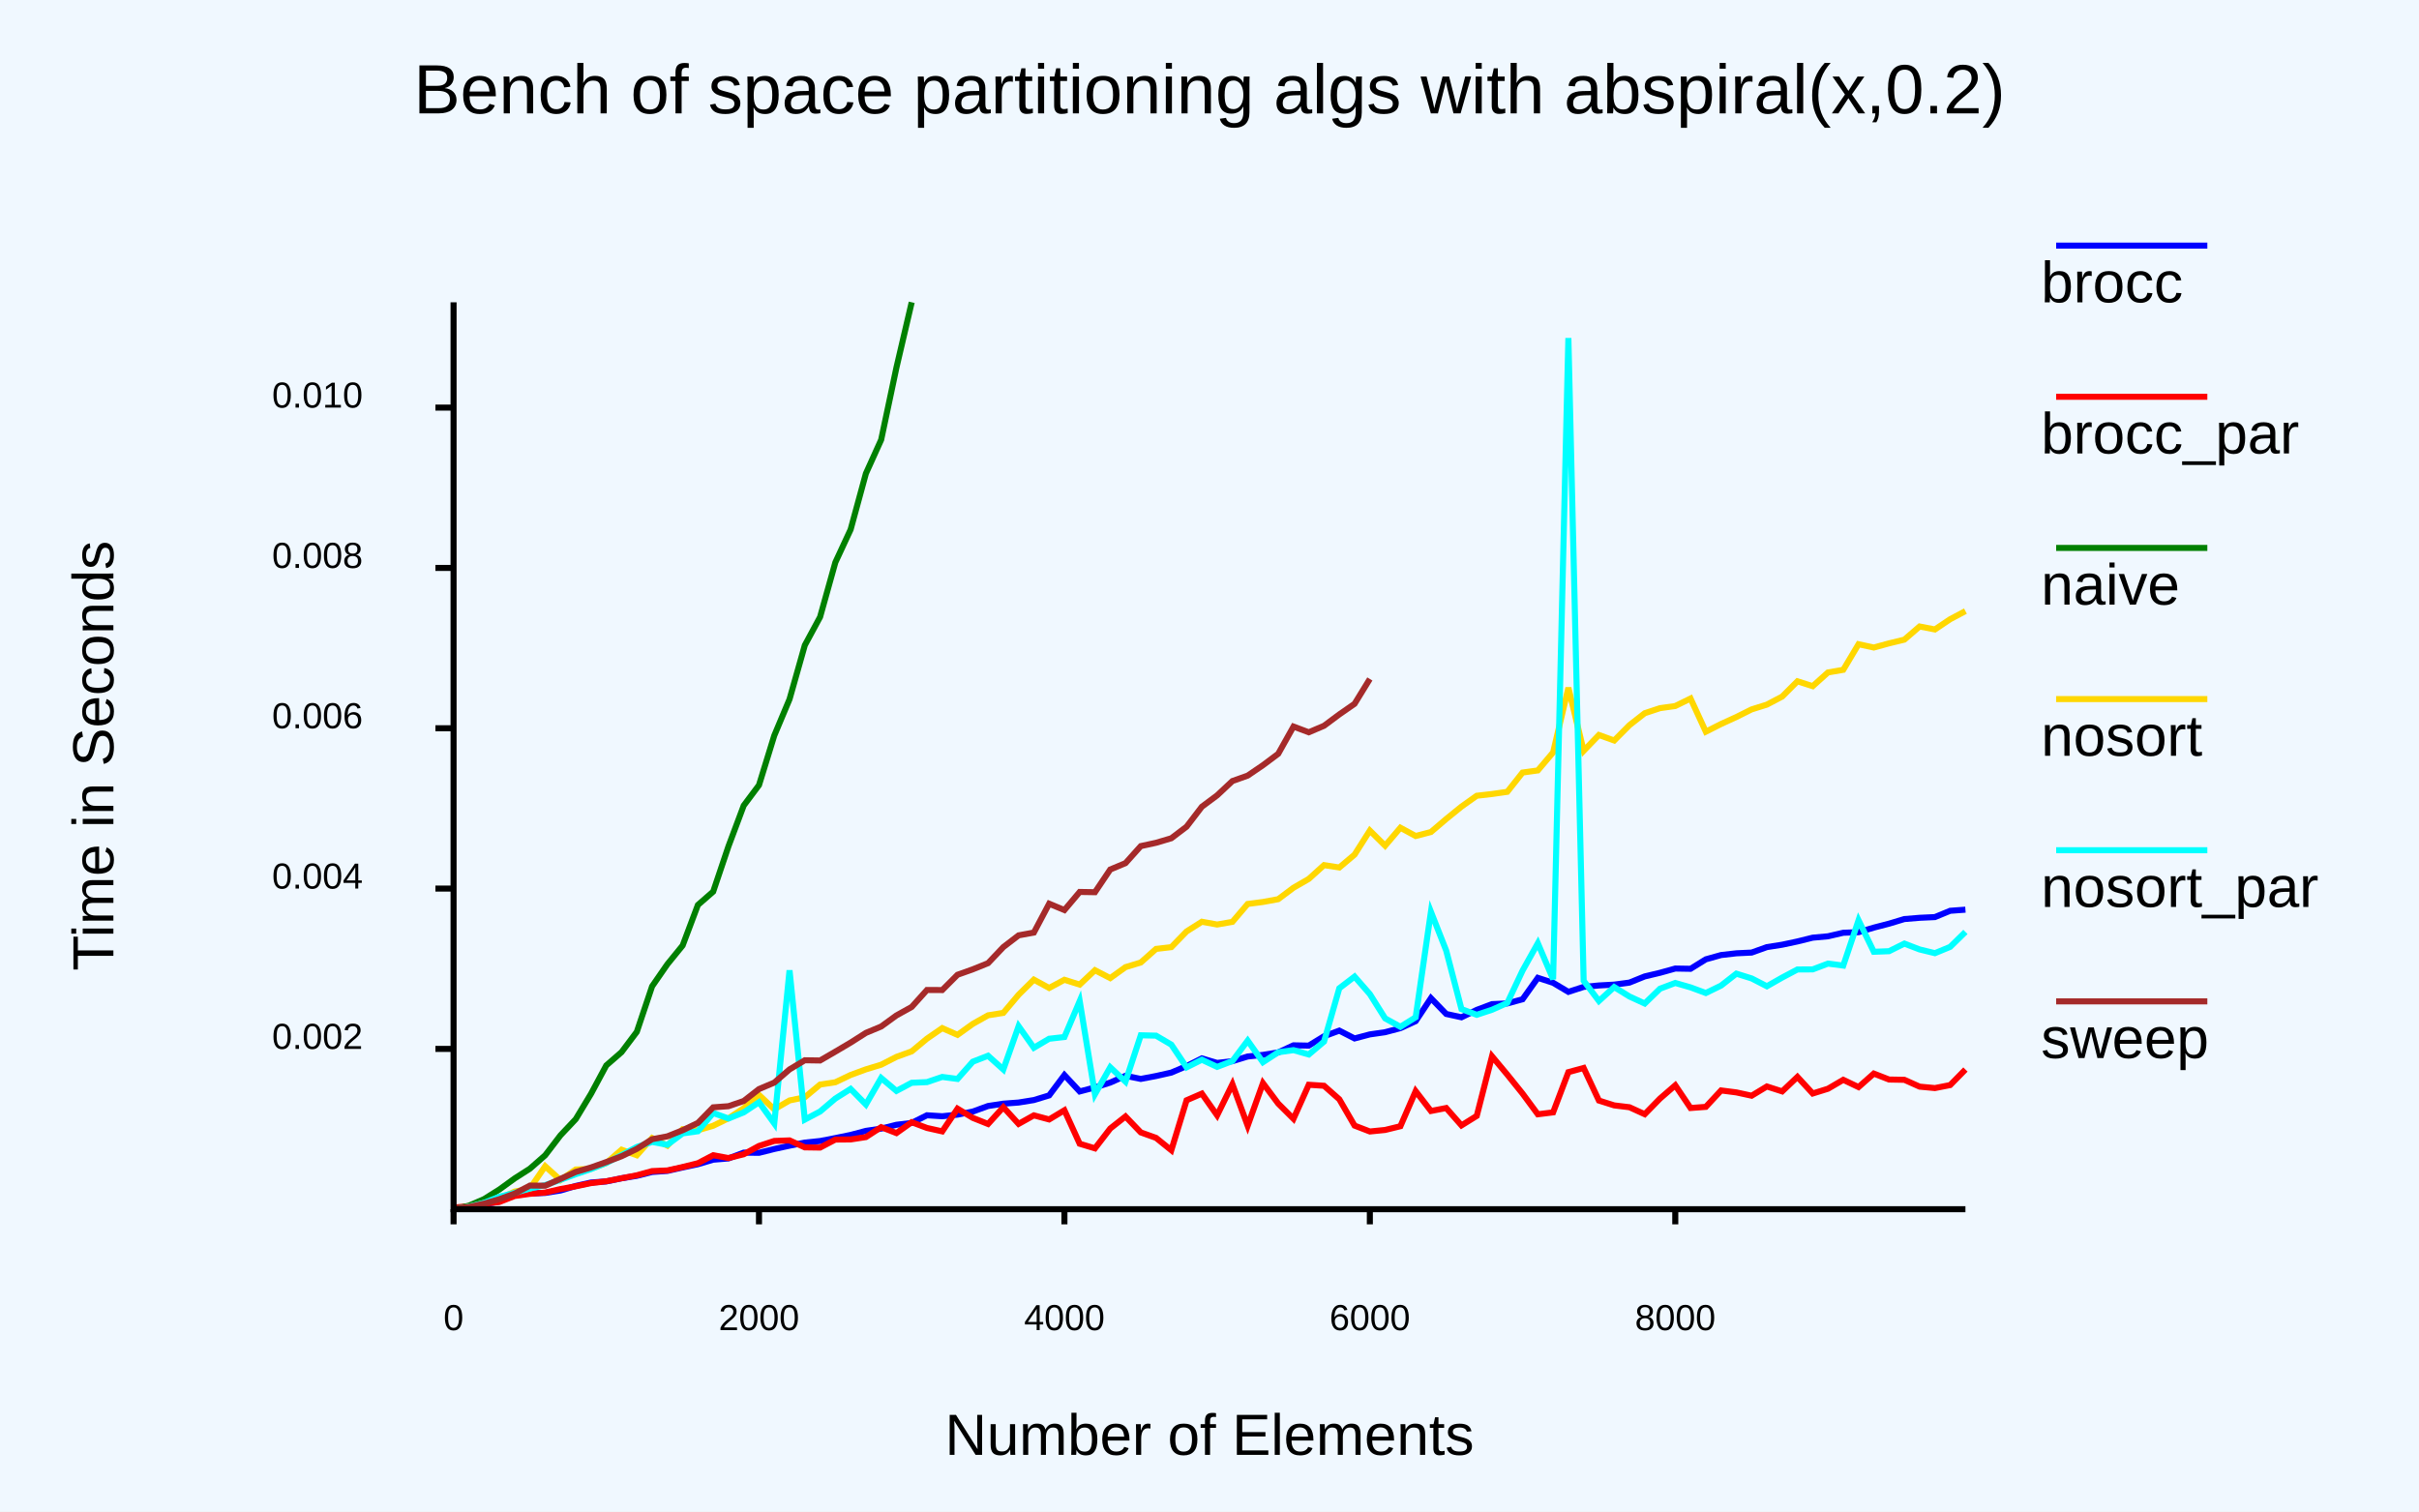
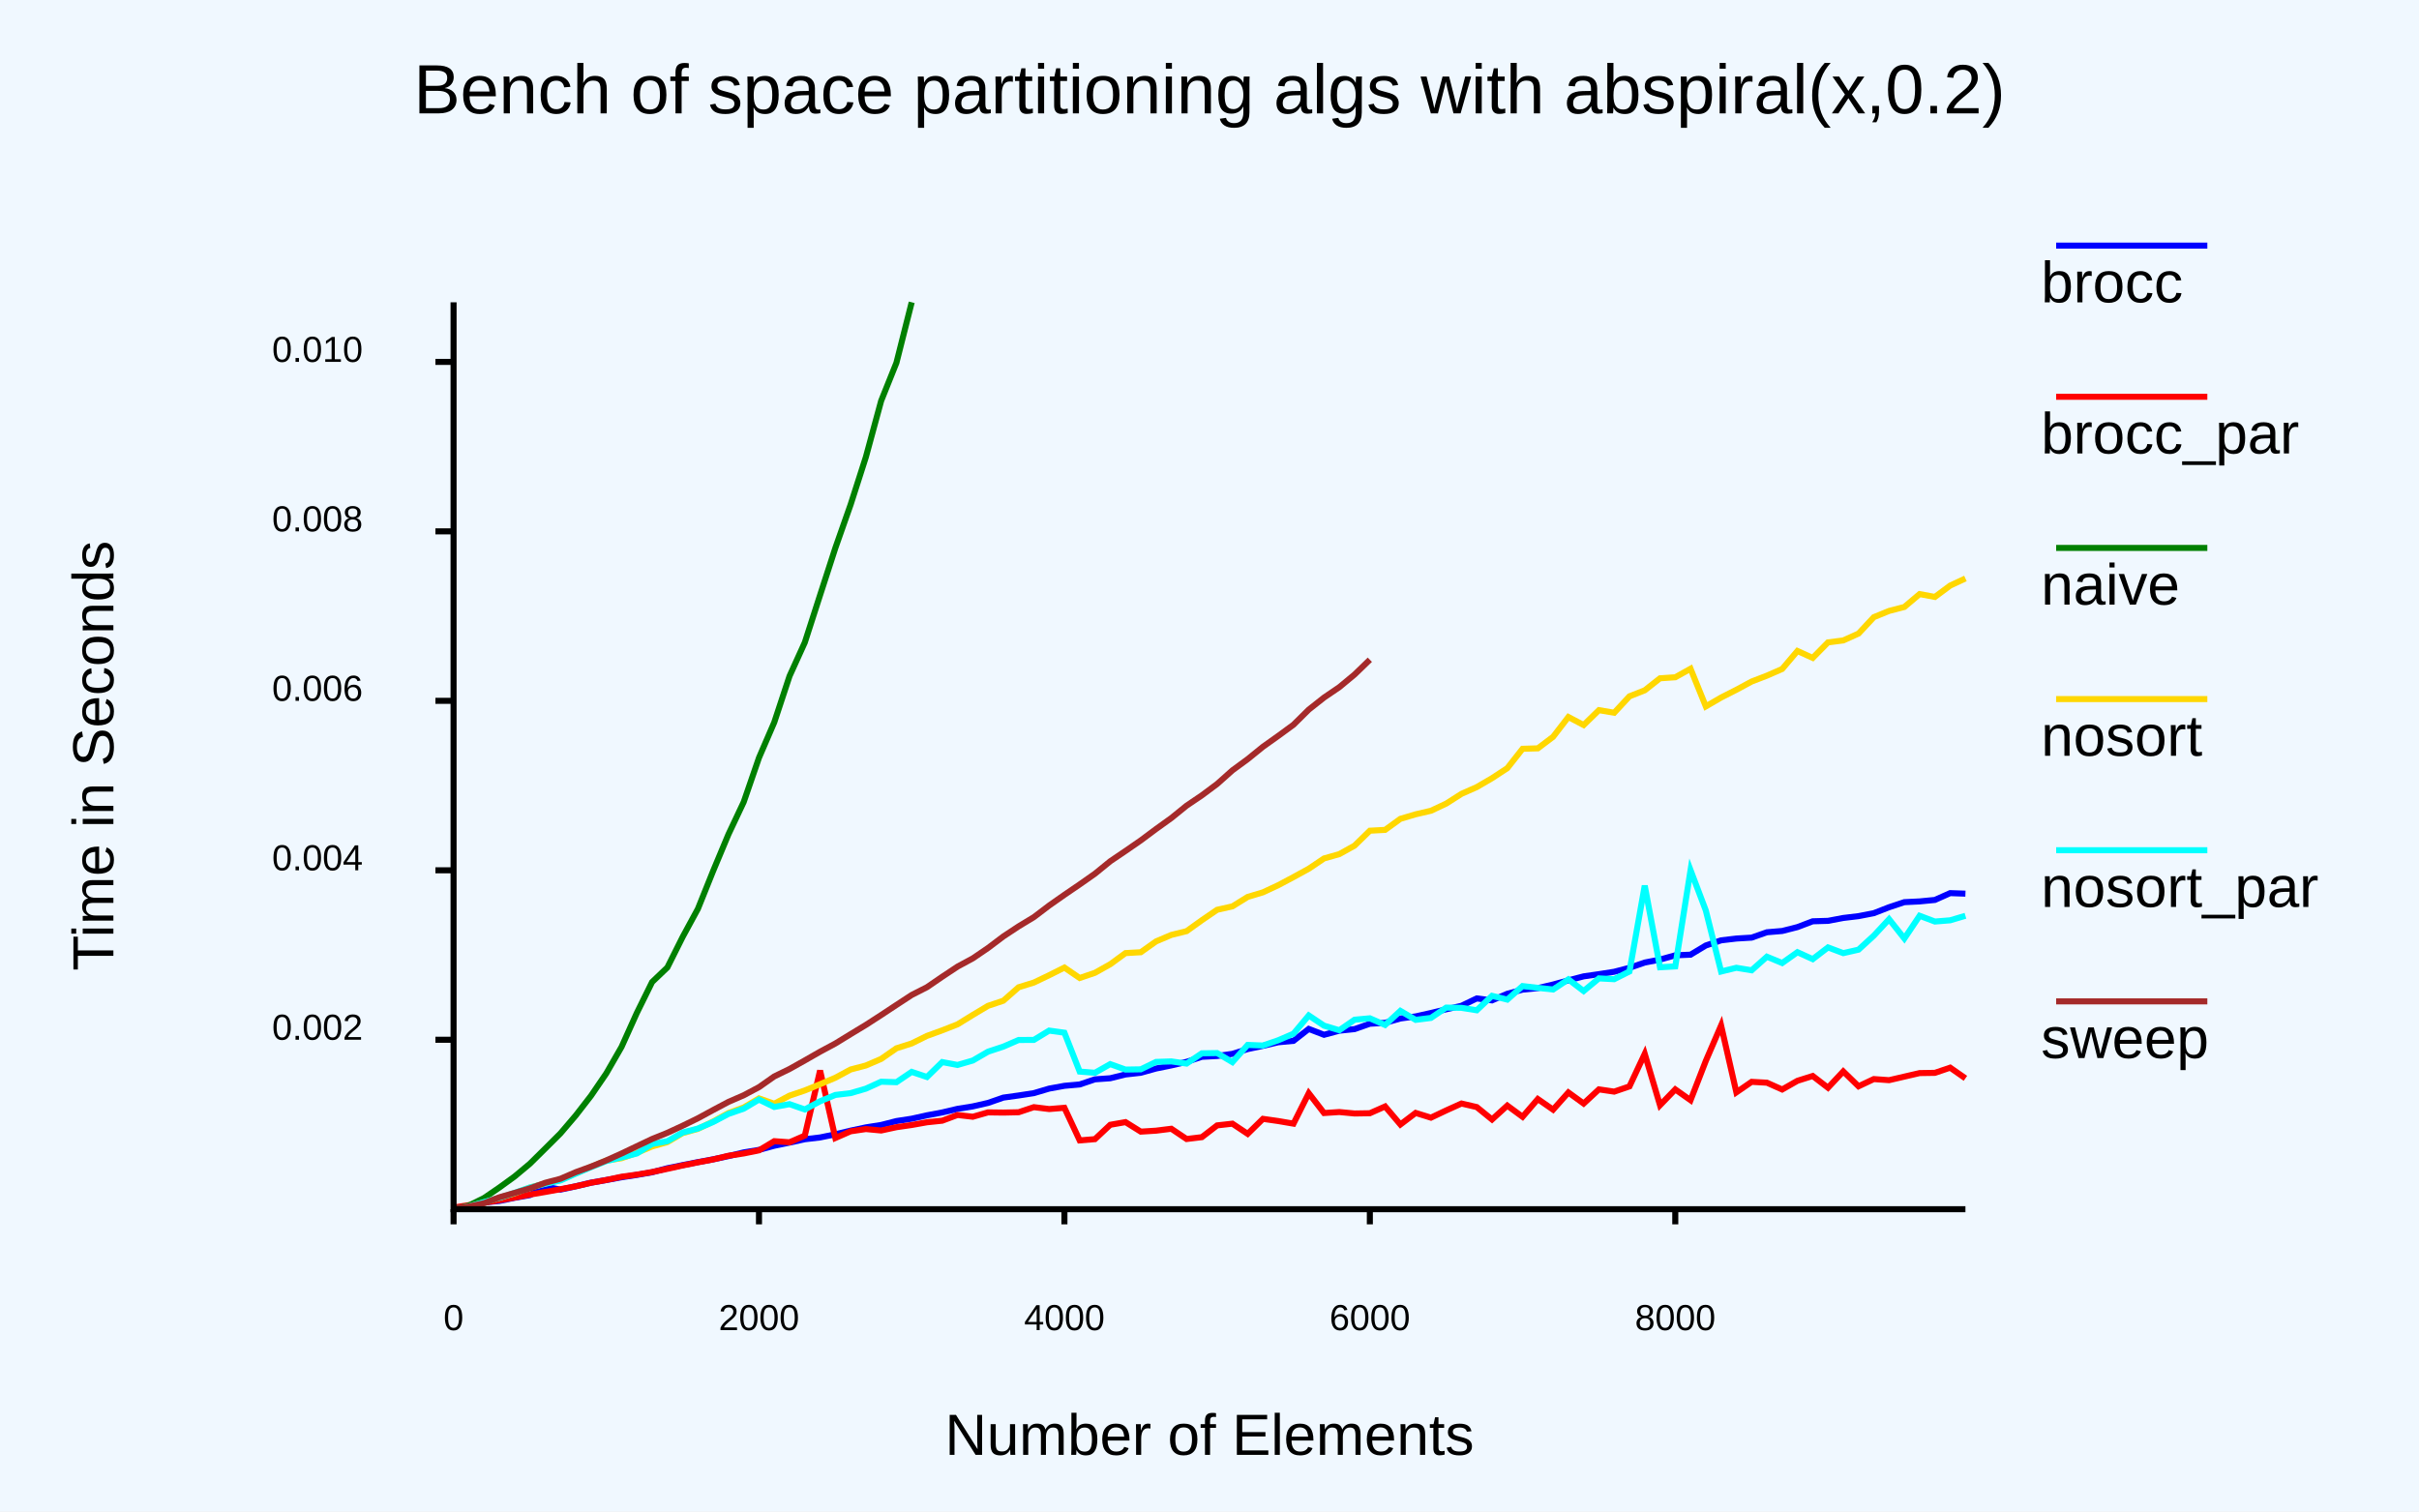
<svg xmlns="http://www.w3.org/2000/svg" class="poloto" height="500" viewBox="0 0 800 500" width="800">
  <rect class="poloto_background" fill="white" height="500" width="800" x="0" y="0" />
  <style>
.poloto {
font-family: "Arial";
stroke-width:2;
}
.poloto_text{fill: var(--poloto_fg_color,black);  }
.poloto_axis_lines{stroke: var(--poloto_fg_color,black);stoke-width:3;fill:none}
.poloto_background{fill: var(--poloto_bg_color,aliceblue); }
.poloto0stroke{stroke:  var(--poloto_color0,blue); }
.poloto1stroke{stroke:  var(--poloto_color1,red); }
.poloto2stroke{stroke:  var(--poloto_color2,green); }
.poloto3stroke{stroke:  var(--poloto_color3,gold); }
.poloto4stroke{stroke:  var(--poloto_color4,aqua); }
.poloto5stroke{stroke:  var(--poloto_color5,brown); }
.poloto6stroke{stroke:  var(--poloto_color6,lime); }
.poloto7stroke{stroke:  var(--poloto_color7,chocolate); }
.poloto0fill{fill:var(--poloto_color0,blue);}
.poloto1fill{fill:var(--poloto_color1,red);}
.poloto2fill{fill:var(--poloto_color2,green);}
.poloto3fill{fill:var(--poloto_color3,gold);}
.poloto4fill{fill:var(--poloto_color4,aqua);}
.poloto5fill{fill:var(--poloto_color5,brown);}
.poloto6fill{fill:var(--poloto_color6,lime);}
.poloto7fill{fill:var(--poloto_color7,chocolate);}
</style>
  <line class="poloto_axis_lines" stroke="black" x1="150" x2="150" y1="400" y2="405" />
  <text alignment-baseline="start" class="poloto_text" text-anchor="middle" x="150" y="440">
0
</text>
  <line class="poloto_axis_lines" stroke="black" x1="251.01" x2="251.01" y1="400" y2="405" />
  <text alignment-baseline="start" class="poloto_text" text-anchor="middle" x="251.01" y="440">
2000
</text>
  <line class="poloto_axis_lines" stroke="black" x1="352.02" x2="352.02" y1="400" y2="405" />
  <text alignment-baseline="start" class="poloto_text" text-anchor="middle" x="352.02" y="440">
4000
</text>
  <line class="poloto_axis_lines" stroke="black" x1="453.03" x2="453.03" y1="400" y2="405" />
  <text alignment-baseline="start" class="poloto_text" text-anchor="middle" x="453.03" y="440">
6000
</text>
  <line class="poloto_axis_lines" stroke="black" x1="554.04" x2="554.04" y1="400" y2="405" />
  <text alignment-baseline="start" class="poloto_text" text-anchor="middle" x="554.04" y="440">
8000
</text>
-   <line class="poloto_axis_lines" stroke="black" x1="150" x2="144" y1="346.97" y2="346.97" />
-   <text alignment-baseline="middle" class="poloto_text" text-anchor="end" x="120" y="346.97">
+   <line class="poloto_axis_lines" stroke="black" x1="150" x2="144" y1="343.946" y2="343.946" />
+   <text alignment-baseline="middle" class="poloto_text" text-anchor="end" x="120" y="343.946">
0.002
</text>
-   <line class="poloto_axis_lines" stroke="black" x1="150" x2="144" y1="293.936" y2="293.936" />
-   <text alignment-baseline="middle" class="poloto_text" text-anchor="end" x="120" y="293.936">
+   <line class="poloto_axis_lines" stroke="black" x1="150" x2="144" y1="287.887" y2="287.887" />
+   <text alignment-baseline="middle" class="poloto_text" text-anchor="end" x="120" y="287.887">
0.004
</text>
-   <line class="poloto_axis_lines" stroke="black" x1="150" x2="144" y1="240.901" y2="240.901" />
-   <text alignment-baseline="middle" class="poloto_text" text-anchor="end" x="120" y="240.901">
+   <line class="poloto_axis_lines" stroke="black" x1="150" x2="144" y1="231.829" y2="231.829" />
+   <text alignment-baseline="middle" class="poloto_text" text-anchor="end" x="120" y="231.829">
0.006
</text>
-   <line class="poloto_axis_lines" stroke="black" x1="150" x2="144" y1="187.867" y2="187.867" />
-   <text alignment-baseline="middle" class="poloto_text" text-anchor="end" x="120" y="187.867">
+   <line class="poloto_axis_lines" stroke="black" x1="150" x2="144" y1="175.77" y2="175.77" />
+   <text alignment-baseline="middle" class="poloto_text" text-anchor="end" x="120" y="175.77">
0.008
</text>
-   <line class="poloto_axis_lines" stroke="black" x1="150" x2="144" y1="134.833" y2="134.833" />
-   <text alignment-baseline="middle" class="poloto_text" text-anchor="end" x="120" y="134.833">
+   <line class="poloto_axis_lines" stroke="black" x1="150" x2="144" y1="119.712" y2="119.712" />
+   <text alignment-baseline="middle" class="poloto_text" text-anchor="end" x="120" y="119.712">
0.010
</text>
  <text alignment-baseline="middle" class="poloto_text" font-size="large" text-anchor="start" x="675" y="100">
brocc
</text>
  <line class="poloto0stroke" x1="680" x2="730" y1="81.25" y2="81.25" />
-   <polyline class="poloto0stroke" fill="none" points="150,399.802 155.05,399.153 160.101,398.408 165.152,397.452 170.202,395.059 175.253,394.788 180.303,394.609 185.354,393.813 190.404,392.306 195.455,391.169 200.505,390.807 205.556,389.769 210.606,388.96 215.657,387.684 220.707,387.326 225.758,386.189 230.808,385.112 235.859,383.623 240.909,383.203 245.96,381.288 251.01,381.345 256.061,380.078 261.111,378.981 266.162,377.966 271.212,377.444 276.263,376.468 281.313,375.426 286.364,374.086 291.414,373.341 296.465,372.071 301.515,371.452 306.566,368.929 311.616,369.247 316.667,368.711 321.717,367.696 326.768,365.859 331.818,365.084 336.869,364.71 341.919,363.892 346.97,362.352 352.02,355.625 357.071,361.044 362.121,359.717 367.172,358.115 372.222,355.87 377.273,356.898 382.323,355.941 387.374,354.806 392.424,352.65 397.475,350.11 402.525,351.606 407.576,351.035 412.626,349.483 417.677,348.951 422.727,348.129 427.778,345.788 432.828,345.885 437.879,342.786 442.929,340.928 447.98,343.51 453.03,342.174 458.081,341.446 463.131,340.108 468.182,337.791 473.232,330.186 478.283,335.407 483.333,336.51 488.384,334.065 493.434,332.163 498.485,331.923 503.535,330.557 508.586,323.462 513.636,325.102 518.687,328.103 523.737,326.461 528.788,325.984 533.838,325.705 538.889,325.034 543.939,322.995 548.99,321.793 554.04,320.386 559.091,320.47 564.141,317.34 569.192,315.922 574.242,315.346 579.293,315.104 584.343,313.295 589.394,312.501 594.444,311.427 599.495,310.178 604.545,309.72 609.596,308.55 614.646,308.363 619.697,306.851 624.747,305.541 629.798,304.017 634.848,303.602 639.899,303.366 644.949,301.283 650,300.913 " stroke="black" />
+   <polyline class="poloto0stroke" fill="none" points="150,399.695 155.05,399.14 160.101,397.74 165.152,397.269 170.202,396.211 175.253,395.327 180.303,392.505 185.354,393.512 190.404,392.419 195.455,391.216 200.505,390.351 205.556,389.432 210.606,388.651 215.657,387.78 220.707,386.44 225.758,385.41 230.808,384.417 235.859,383.5 240.909,382.427 245.96,381.205 251.01,380.377 256.061,379.006 261.111,377.964 266.162,376.855 271.212,376.26 276.263,375.216 281.313,374.002 286.364,372.927 291.414,372.127 296.465,370.839 301.515,370.063 306.566,368.936 311.616,367.991 316.667,366.799 321.717,365.986 326.768,364.835 331.818,363.083 336.869,362.378 341.919,361.601 346.97,360.103 352.02,359.183 357.071,358.732 362.121,357.038 367.172,356.678 372.222,355.427 377.273,354.866 382.323,353.459 387.374,352.43 392.424,351.248 397.475,349.584 402.525,349.32 407.576,348.609 412.626,347.03 417.677,345.963 422.727,344.779 427.778,344.304 432.828,340.361 437.879,342.3 442.929,340.944 447.98,340.422 453.03,338.648 458.081,338.346 463.131,336.911 468.182,336.218 473.232,335.09 478.283,333.865 483.333,332.711 488.384,330.276 493.434,330.92 498.485,328.739 503.535,327.366 508.586,326.865 513.636,325.674 518.687,324.287 523.737,322.971 528.788,322.244 533.838,321.455 538.889,320.143 543.939,318.407 548.99,317.417 554.04,316.008 559.091,315.801 564.141,312.76 569.192,311.06 574.242,310.464 579.293,310.161 584.343,308.386 589.394,307.963 594.444,306.676 599.495,304.756 604.545,304.61 609.596,303.659 614.646,303.053 619.697,302.072 624.747,300.108 629.798,298.43 634.848,298.182 639.899,297.694 644.949,295.439 650,295.618 " stroke="black" />
  <text alignment-baseline="middle" class="poloto_text" font-size="large" text-anchor="start" x="675" y="150">
brocc_par
</text>
  <line class="poloto1stroke" x1="680" x2="730" y1="131.25" y2="131.25" />
-   <polyline class="poloto1stroke" fill="none" points="150,399.469 155.05,398.994 160.101,398.203 165.152,397.601 170.202,395.623 175.253,394.911 180.303,394.485 185.354,393.331 190.404,392.415 195.455,391.36 200.505,390.759 205.556,389.763 210.606,388.781 215.657,387.387 220.707,387.176 225.758,386.048 230.808,384.783 235.859,382.145 240.909,383.078 245.96,381.824 251.01,379.074 256.061,377.417 261.111,377.237 266.162,379.537 271.212,379.612 276.263,376.961 281.313,376.917 286.364,376.144 291.414,372.862 296.465,374.814 301.515,371.217 306.566,373.125 311.616,374.251 316.667,366.74 321.717,369.784 326.768,371.807 331.818,366.246 336.869,371.774 341.919,368.952 346.97,370.305 352.02,367.276 357.071,378.342 362.121,379.863 367.172,373.307 372.222,369.325 377.273,374.592 382.323,376.4 387.374,380.484 392.424,363.963 397.475,361.763 402.525,368.942 407.576,358.66 412.626,372.39 417.677,358.295 422.727,365.057 427.778,370.085 432.828,358.832 437.879,359.167 442.929,363.632 447.98,372.342 453.03,374.29 458.081,373.784 463.131,372.547 468.182,360.941 473.232,367.509 478.283,366.527 483.333,372.278 488.384,369.131 493.434,349.418 498.485,355.475 503.535,361.749 508.586,368.594 513.636,367.966 518.687,354.659 523.737,353.276 528.788,364.055 533.838,365.655 538.889,366.267 543.939,368.568 548.99,363.396 554.04,359.014 559.091,366.52 564.141,366.144 569.192,360.71 574.242,361.359 579.293,362.454 584.343,359.397 589.394,361.022 594.444,356.233 599.495,361.72 604.545,360.146 609.596,357.195 614.646,359.601 619.697,355.134 624.747,357.103 629.798,357.193 634.848,359.452 639.899,359.926 644.949,358.935 650,353.784 " stroke="black" />
+   <polyline class="poloto1stroke" fill="none" points="150,399.433 155.05,398.663 160.101,397.856 165.152,397.041 170.202,396.151 175.253,395.157 180.303,394.301 185.354,393.38 190.404,392.418 195.455,391.252 200.505,390.336 205.556,389.257 210.606,388.562 215.657,387.703 220.707,386.642 225.758,385.524 230.808,384.497 235.859,383.528 240.909,382.314 245.96,381.552 251.01,380.528 256.061,377.496 261.111,377.859 266.162,375.656 271.212,354.115 276.263,376.439 281.313,374.231 286.364,373.486 291.414,373.963 296.465,372.871 301.515,372.142 306.566,371.242 311.616,370.715 316.667,368.827 321.717,369.412 326.768,367.967 331.818,368.034 336.869,367.924 341.919,366.24 346.97,366.866 352.02,366.454 357.071,377.238 362.121,376.819 367.172,372.074 372.222,371.188 377.273,374.338 382.323,374.019 387.374,373.386 392.424,376.775 397.475,376.164 402.525,372.272 407.576,371.704 412.626,375.066 417.677,370.111 422.727,370.831 427.778,371.696 432.828,361.632 437.879,368.183 442.929,367.852 447.98,368.334 453.03,368.251 458.081,366.014 463.131,371.976 468.182,368.149 473.232,369.714 478.283,367.318 483.333,365.038 488.384,366.213 493.434,370.32 498.485,365.723 503.535,369.431 508.586,363.558 513.636,367.068 518.687,361.379 523.737,365.043 528.788,360.357 533.838,361.103 538.889,359.372 543.939,348.601 548.99,365.593 554.04,360.365 559.091,363.933 564.141,350.934 569.192,339.22 574.242,361.342 579.293,357.866 584.343,358.148 589.394,360.395 594.444,357.52 599.495,355.928 604.545,359.814 609.596,354.423 614.646,359.338 619.697,356.951 624.747,357.312 629.798,356.138 634.848,354.969 639.899,354.892 644.949,353.179 650,356.702 " stroke="black" />
  <text alignment-baseline="middle" class="poloto_text" font-size="large" text-anchor="start" x="675" y="200">
naive
</text>
  <line class="poloto2stroke" x1="680" x2="730" y1="181.25" y2="181.25" />
-   <polyline class="poloto2stroke" fill="none" points="150,400 155.05,398.84 160.101,396.649 165.152,393.476 170.202,389.818 175.253,386.59 180.303,382.158 185.354,375.557 190.404,370.203 195.455,361.828 200.505,352.436 205.556,348.035 210.606,341.32 215.657,326.274 220.707,318.97 225.758,312.765 230.808,299.353 235.859,294.947 240.909,279.969 245.96,266.473 251.01,259.715 256.061,243.323 261.111,231.291 266.162,213.454 271.212,204.105 276.263,186.041 281.313,175.169 286.364,156.643 291.414,145.477 296.465,121.6 301.515,100 " stroke="black" />
+   <polyline class="poloto2stroke" fill="none" points="150,400 155.05,398.788 160.101,396.282 165.152,392.826 170.202,389.163 175.253,384.941 180.303,379.947 185.354,374.912 190.404,368.994 195.455,362.476 200.505,355.08 205.556,346.303 210.606,335.093 215.657,324.853 220.707,320.03 225.758,309.946 230.808,300.643 235.859,288.073 240.909,275.992 245.96,265.286 251.01,250.647 256.061,238.932 261.111,223.652 266.162,212.519 271.212,196.855 276.263,181.27 281.313,166.92 286.364,151.161 291.414,132.588 296.465,119.994 301.515,100 " stroke="black" />
  <text alignment-baseline="middle" class="poloto_text" font-size="large" text-anchor="start" x="675" y="250">
nosort
</text>
  <line class="poloto3stroke" x1="680" x2="730" y1="231.25" y2="231.25" />
-   <polyline class="poloto3stroke" fill="none" points="150,399.975 155.05,399.192 160.101,397.94 165.152,396.503 170.202,394.164 175.253,393.151 180.303,385.782 185.354,390.36 190.404,386.867 195.455,386.634 200.505,384.709 205.556,380.322 210.606,382.16 215.657,376.454 220.707,378.967 225.758,373.529 230.808,373.881 235.859,372.398 240.909,369.931 245.96,366.583 251.01,362.198 256.061,366.956 261.111,364.022 266.162,362.969 271.212,358.762 276.263,358.003 281.313,355.592 286.364,353.737 291.414,352.196 296.465,349.61 301.515,347.777 306.566,343.576 311.616,340.096 316.667,342.326 321.717,338.703 326.768,335.862 331.818,335.047 336.869,329.055 341.919,324.06 346.97,326.812 352.02,324.105 357.071,325.699 362.121,320.943 367.172,323.558 372.222,319.924 377.273,318.386 382.323,313.898 387.374,313.309 392.424,308.11 397.475,304.909 402.525,305.829 407.576,304.946 412.626,299.023 417.677,298.366 422.727,297.441 427.778,293.657 432.828,290.743 437.879,286.18 442.929,286.966 447.98,282.697 453.03,274.749 458.081,279.746 463.131,273.811 468.182,276.545 473.232,275.228 478.283,270.917 483.333,266.822 488.384,263.229 493.434,262.649 498.485,261.93 503.535,255.553 508.586,254.851 513.636,248.89 518.687,227.494 523.737,248.367 528.788,243.128 533.838,244.958 538.889,239.875 543.939,235.927 548.99,234.255 554.04,233.543 559.091,231.068 564.141,242.046 569.192,239.49 574.242,237.187 579.293,234.661 584.343,233.083 589.394,230.419 594.444,225.364 599.495,226.978 604.545,222.439 609.596,221.567 614.646,213.097 619.697,214.197 624.747,212.813 629.798,211.586 634.848,207.239 639.899,208.22 644.949,204.831 650,202.146 " stroke="black" />
+   <polyline class="poloto3stroke" fill="none" points="150,399.981 155.05,399.104 160.101,397.728 165.152,396.195 170.202,394.733 175.253,392.819 180.303,391.511 185.354,390.369 190.404,388.134 195.455,385.988 200.505,383.91 205.556,383.136 210.606,381.358 215.657,379.233 220.707,377.804 225.758,374.831 230.808,373.431 235.859,370.975 240.909,368.177 245.96,366.334 251.01,363.342 256.061,365.11 261.111,362.428 266.162,360.715 271.212,358.648 276.263,356.51 281.313,353.786 286.364,352.456 291.414,350.285 296.465,346.767 301.515,345.157 306.566,342.662 311.616,340.825 316.667,338.849 321.717,335.736 326.768,332.719 331.818,331.028 336.869,326.583 341.919,325.02 346.97,322.597 352.02,320.068 357.071,323.517 362.121,321.798 367.172,318.966 372.222,315.279 377.273,314.994 382.323,311.411 387.374,309.264 392.424,308.02 397.475,304.399 402.525,300.95 407.576,299.823 412.626,296.694 417.677,295.178 422.727,292.82 427.778,290.133 432.828,287.37 437.879,283.968 442.929,282.54 447.98,279.73 453.03,274.791 458.081,274.52 463.131,270.863 468.182,269.367 473.232,268.19 478.283,265.826 483.333,262.602 488.384,260.367 493.434,257.421 498.485,254.11 503.535,247.697 508.586,247.547 513.636,243.728 518.687,237.184 523.737,239.836 528.788,234.913 533.838,235.776 538.889,230.34 543.939,228.355 548.99,224.378 554.04,224.038 559.091,221.221 564.141,233.683 569.192,230.743 574.242,228.178 579.293,225.449 584.343,223.503 589.394,221.295 594.444,215.336 599.495,217.627 604.545,212.497 609.596,211.85 614.646,209.575 619.697,204.156 624.747,202.09 629.798,200.783 634.848,196.52 639.899,197.464 644.949,193.706 650,191.346 " stroke="black" />
  <text alignment-baseline="middle" class="poloto_text" font-size="large" text-anchor="start" x="675" y="300">
nosort_par
</text>
  <line class="poloto4stroke" x1="680" x2="730" y1="281.25" y2="281.25" />
-   <polyline class="poloto4stroke" fill="none" points="150,399.967 155.05,399.189 160.101,397.891 165.152,395.878 170.202,394.575 175.253,393.155 180.303,392.028 185.354,390.27 190.404,388.43 195.455,386.714 200.505,384.705 205.556,382.088 210.606,379.418 215.657,377.736 220.707,378.685 225.758,374.915 230.808,374.213 235.859,368.166 240.909,369.999 245.96,367.965 251.01,364.609 256.061,371.631 261.111,320.983 266.162,370.35 271.212,367.684 276.263,363.392 281.313,360.208 286.364,365.354 291.414,356.598 296.465,360.866 301.515,358.174 306.566,357.957 311.616,356.243 316.667,356.905 321.717,351.202 326.768,349.239 331.818,353.777 336.869,339.46 341.919,346.593 346.97,343.61 352.02,343.04 357.071,331.136 362.121,361.959 367.172,353.042 372.222,357.795 377.273,342.463 382.323,342.589 387.374,345.556 392.424,353.076 397.475,350.548 402.525,352.916 407.576,350.983 412.626,344.228 417.677,351.372 422.727,348.084 427.778,347.377 432.828,348.817 437.879,344.554 442.929,326.919 447.98,323.051 453.03,328.837 458.081,336.868 463.131,339.658 468.182,336.506 473.232,301.621 478.283,314.46 483.333,333.798 488.384,335.691 493.434,334.02 498.485,331.773 503.535,321.059 508.586,312.016 513.636,323.933 518.687,111.808 523.737,324.433 528.788,331.111 533.838,326.511 538.889,329.632 543.939,331.954 548.99,327.057 554.04,325.157 559.091,326.618 564.141,328.481 569.192,326.022 574.242,322.081 579.293,323.657 584.343,326.249 589.394,323.373 594.444,320.7 599.495,320.667 604.545,318.752 609.596,319.405 614.646,304.422 619.697,314.842 624.747,314.647 629.798,312.137 634.848,314.072 639.899,315.302 644.949,313.223 650,308.273 " stroke="black" />
+   <polyline class="poloto4stroke" fill="none" points="150,399.969 155.05,399.084 160.101,397.641 165.152,396.223 170.202,394.585 175.253,392.807 180.303,391.582 185.354,390.489 190.404,388.232 195.455,386.082 200.505,384.063 205.556,382.884 210.606,381.566 215.657,378.436 220.707,377.501 225.758,374.632 230.808,373.319 235.859,371.146 240.909,368.478 245.96,366.735 251.01,363.732 256.061,366.171 261.111,365.247 266.162,367.001 271.212,364.296 276.263,362.206 281.313,361.601 286.364,360.123 291.414,357.822 296.465,357.982 301.515,354.569 306.566,356.264 311.616,351.329 316.667,352.283 321.717,350.816 326.768,347.884 331.818,346.216 336.869,344.025 341.919,343.993 346.97,340.915 352.02,341.613 357.071,354.472 362.121,354.866 367.172,352.005 372.222,353.808 377.273,353.726 382.323,351.276 387.374,351.109 392.424,351.823 397.475,348.43 402.525,348.35 407.576,351.35 412.626,345.651 417.677,345.848 422.727,344.111 427.778,341.94 432.828,335.905 437.879,339.282 442.929,340.795 447.98,337.315 453.03,336.846 458.081,339.045 463.131,334.391 468.182,337.36 473.232,336.721 478.283,333.309 483.333,333.39 488.384,334.191 493.434,329.419 498.485,330.661 503.535,326.185 508.586,326.778 513.636,327.319 518.687,323.967 523.737,327.821 528.788,323.644 533.838,323.913 538.889,321.357 543.939,292.953 548.99,319.964 554.04,319.683 559.091,287.851 564.141,301.19 569.192,321.365 574.242,320.138 579.293,320.968 584.343,316.472 589.394,318.562 594.444,314.977 599.495,317.277 604.545,313.403 609.596,315.289 614.646,314.14 619.697,309.508 624.747,304.067 629.798,310.45 634.848,302.934 639.899,304.837 644.949,304.432 650,302.932 " stroke="black" />
  <text alignment-baseline="middle" class="poloto_text" font-size="large" text-anchor="start" x="675" y="350">
sweep
</text>
  <line class="poloto5stroke" x1="680" x2="730" y1="331.25" y2="331.25" />
-   <polyline class="poloto5stroke" fill="none" points="150,399.716 155.05,399.26 160.101,398.148 165.152,396.685 170.202,394.836 175.253,392.178 180.303,392.225 185.354,389.971 190.404,387.671 195.455,386.188 200.505,384.399 205.556,382.479 210.606,380.042 215.657,376.842 220.707,375.897 225.758,373.875 230.808,371.46 235.859,366.301 240.909,365.924 245.96,364.198 251.01,360.257 256.061,358.119 261.111,353.755 266.162,350.726 271.212,350.801 276.263,347.872 281.313,344.888 286.364,341.673 291.414,339.566 296.465,335.896 301.515,333.09 306.566,327.476 311.616,327.504 316.667,322.443 321.717,320.644 326.768,318.608 331.818,313.281 336.869,309.411 341.919,308.482 346.97,298.941 352.02,301.042 357.071,295.051 362.121,295.133 367.172,287.629 372.222,285.521 377.273,279.886 382.323,278.789 387.374,277.29 392.424,273.453 397.475,266.861 402.525,263.099 407.576,258.365 412.626,256.567 417.677,253.129 422.727,249.346 427.778,240.342 432.828,242.232 437.879,240.084 442.929,236.321 447.98,232.815 453.03,224.596 " stroke="black" />
+   <polyline class="poloto5stroke" fill="none" points="150,399.641 155.05,399.102 160.101,397.998 165.152,396.058 170.202,394.599 175.253,393.109 180.303,391.261 185.354,389.928 190.404,387.746 195.455,385.909 200.505,383.854 205.556,381.573 210.606,379.164 215.657,376.768 220.707,374.729 225.758,372.388 230.808,369.921 235.859,367.179 240.909,364.501 245.96,362.302 251.01,359.62 256.061,356.077 261.111,353.615 266.162,350.782 271.212,347.896 276.263,345.185 281.313,342.088 286.364,339.031 291.414,335.766 296.465,332.431 301.515,329.13 306.566,326.556 311.616,323.099 316.667,319.748 321.717,317.022 326.768,313.58 331.818,309.773 336.869,306.436 341.919,303.379 346.97,299.545 352.02,296.001 357.071,292.559 362.121,289.014 367.172,284.902 372.222,281.488 377.273,277.999 382.323,274.233 387.374,270.605 392.424,266.51 397.475,263.094 402.525,259.331 407.576,254.827 412.626,251.121 417.677,247.028 422.727,243.435 427.778,239.736 432.828,234.741 437.879,230.749 442.929,227.313 447.98,223.126 453.03,218.234 " stroke="black" />
  <text alignment-baseline="start" class="poloto_text" font-size="x-large" text-anchor="middle" x="400" y="37.5">
Bench of space partitioning algs with abspiral(x,0.2)
</text>
  <text alignment-baseline="start" class="poloto_text" font-size="large" text-anchor="middle" x="400" y="481.25">
Number of Elements
</text>
  <text alignment-baseline="start" class="poloto_text" font-size="large" text-anchor="middle" transform="rotate(-90,37.5,250)" x="37.5" y="250">
Time in Seconds
</text>
  <path class="poloto_axis_lines" d="M150,100 L150,400 L650,400" stroke="black" />
</svg>
